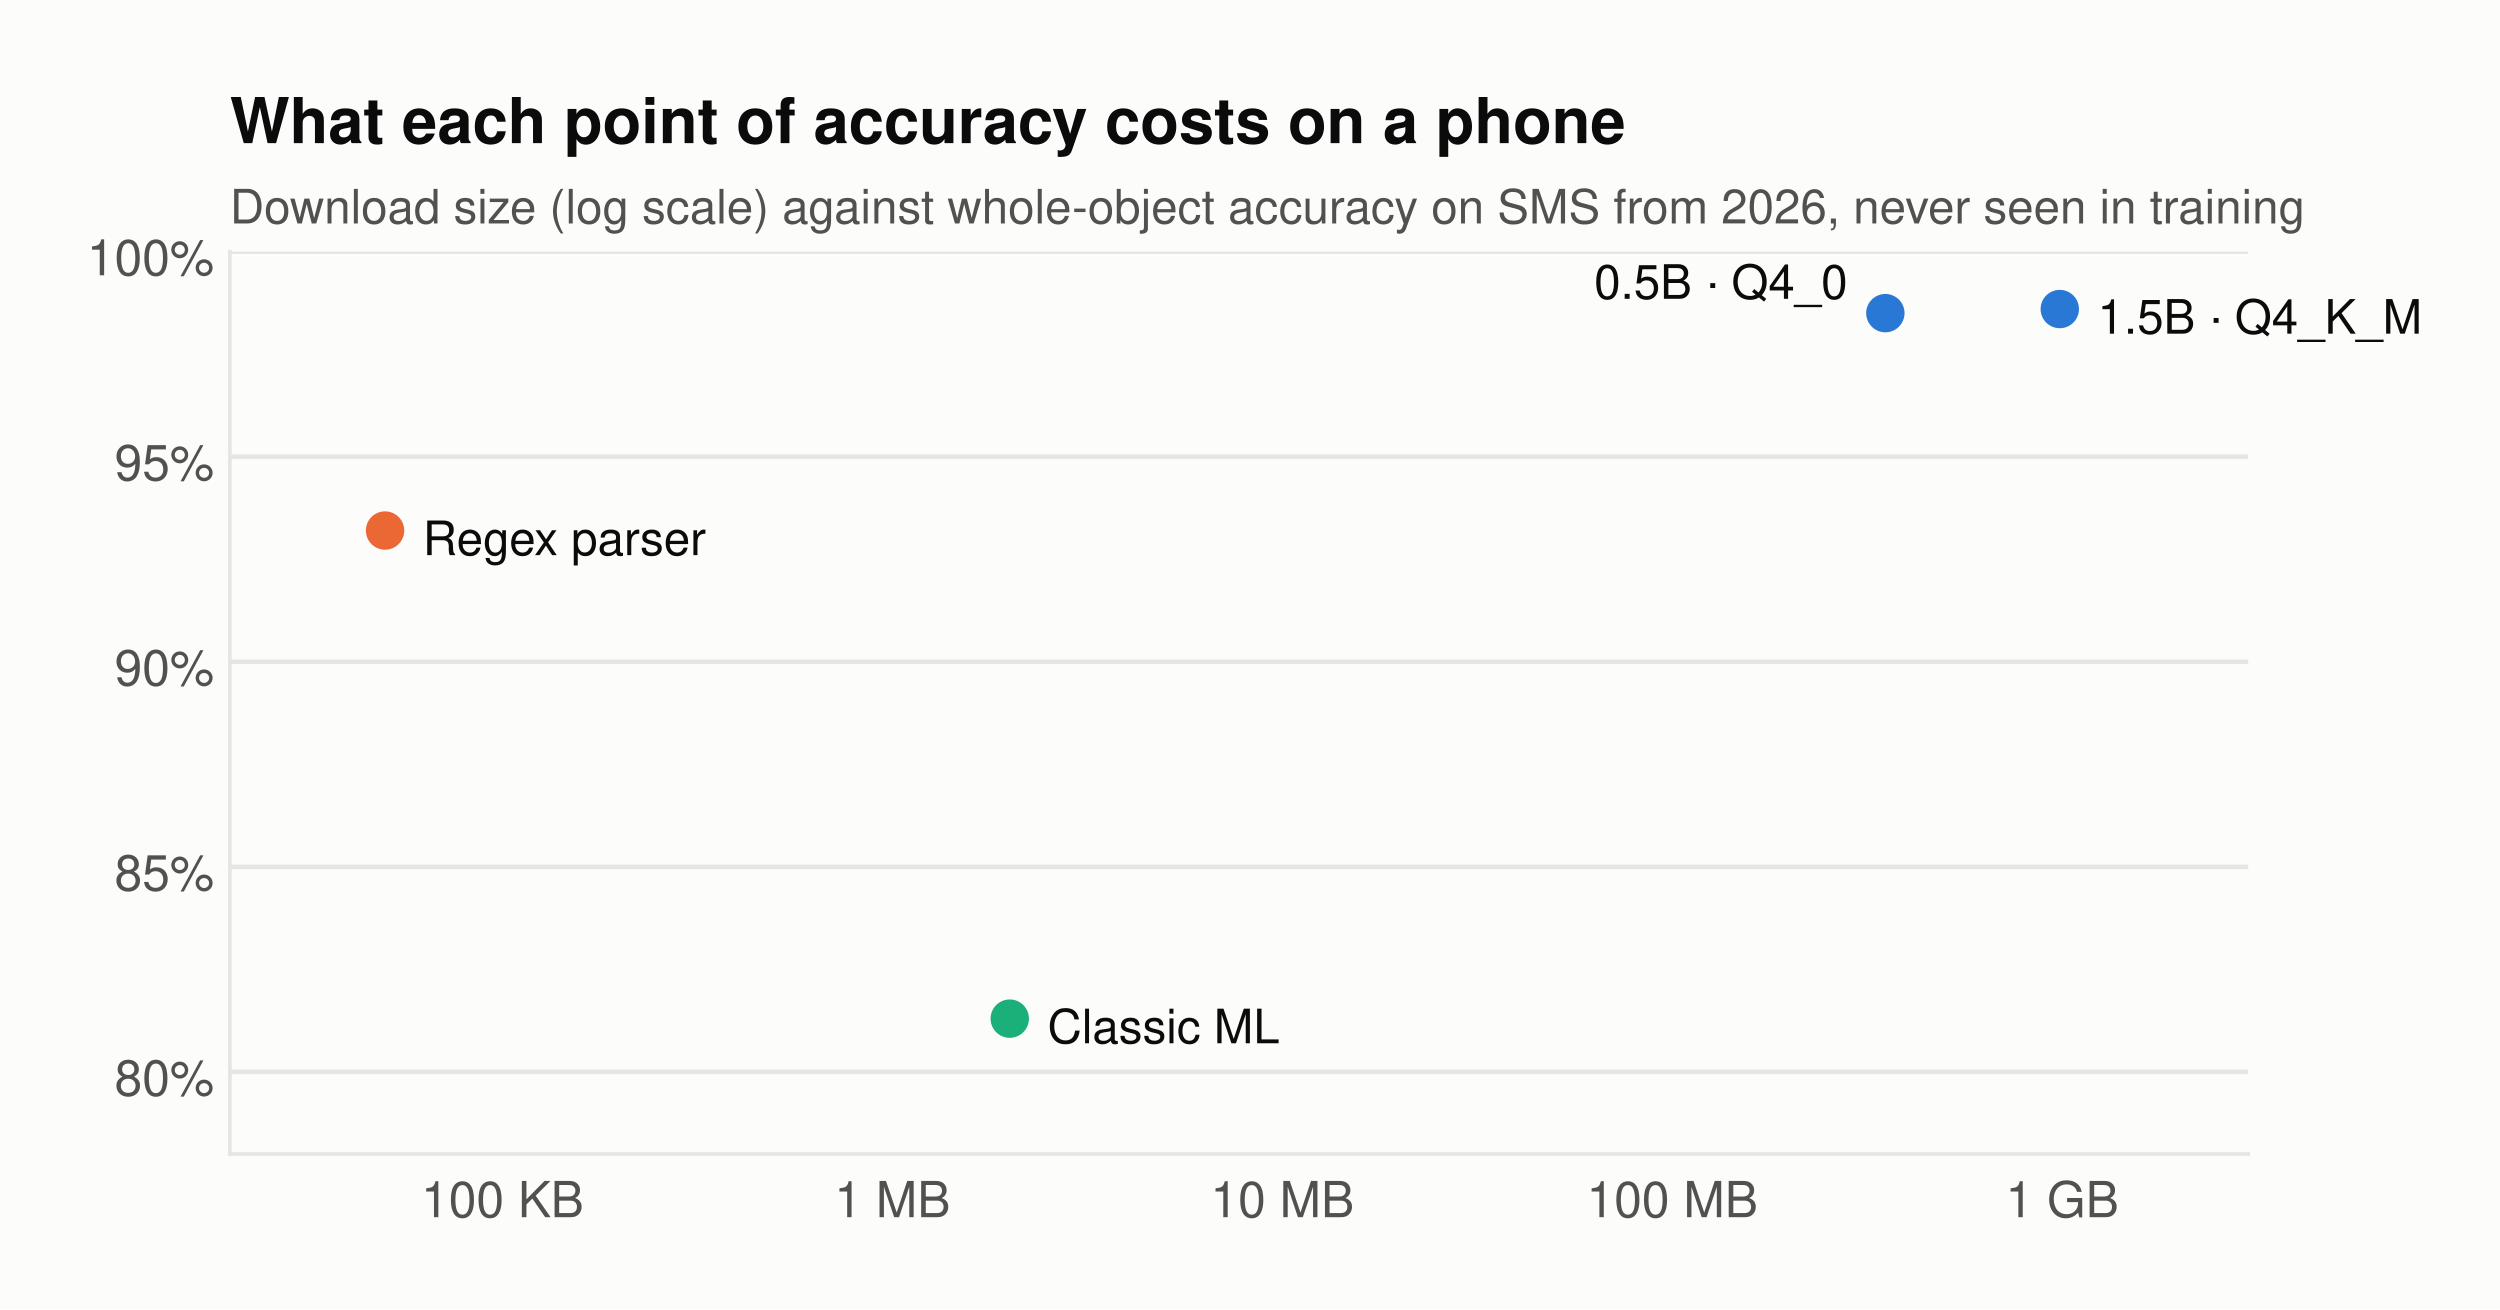
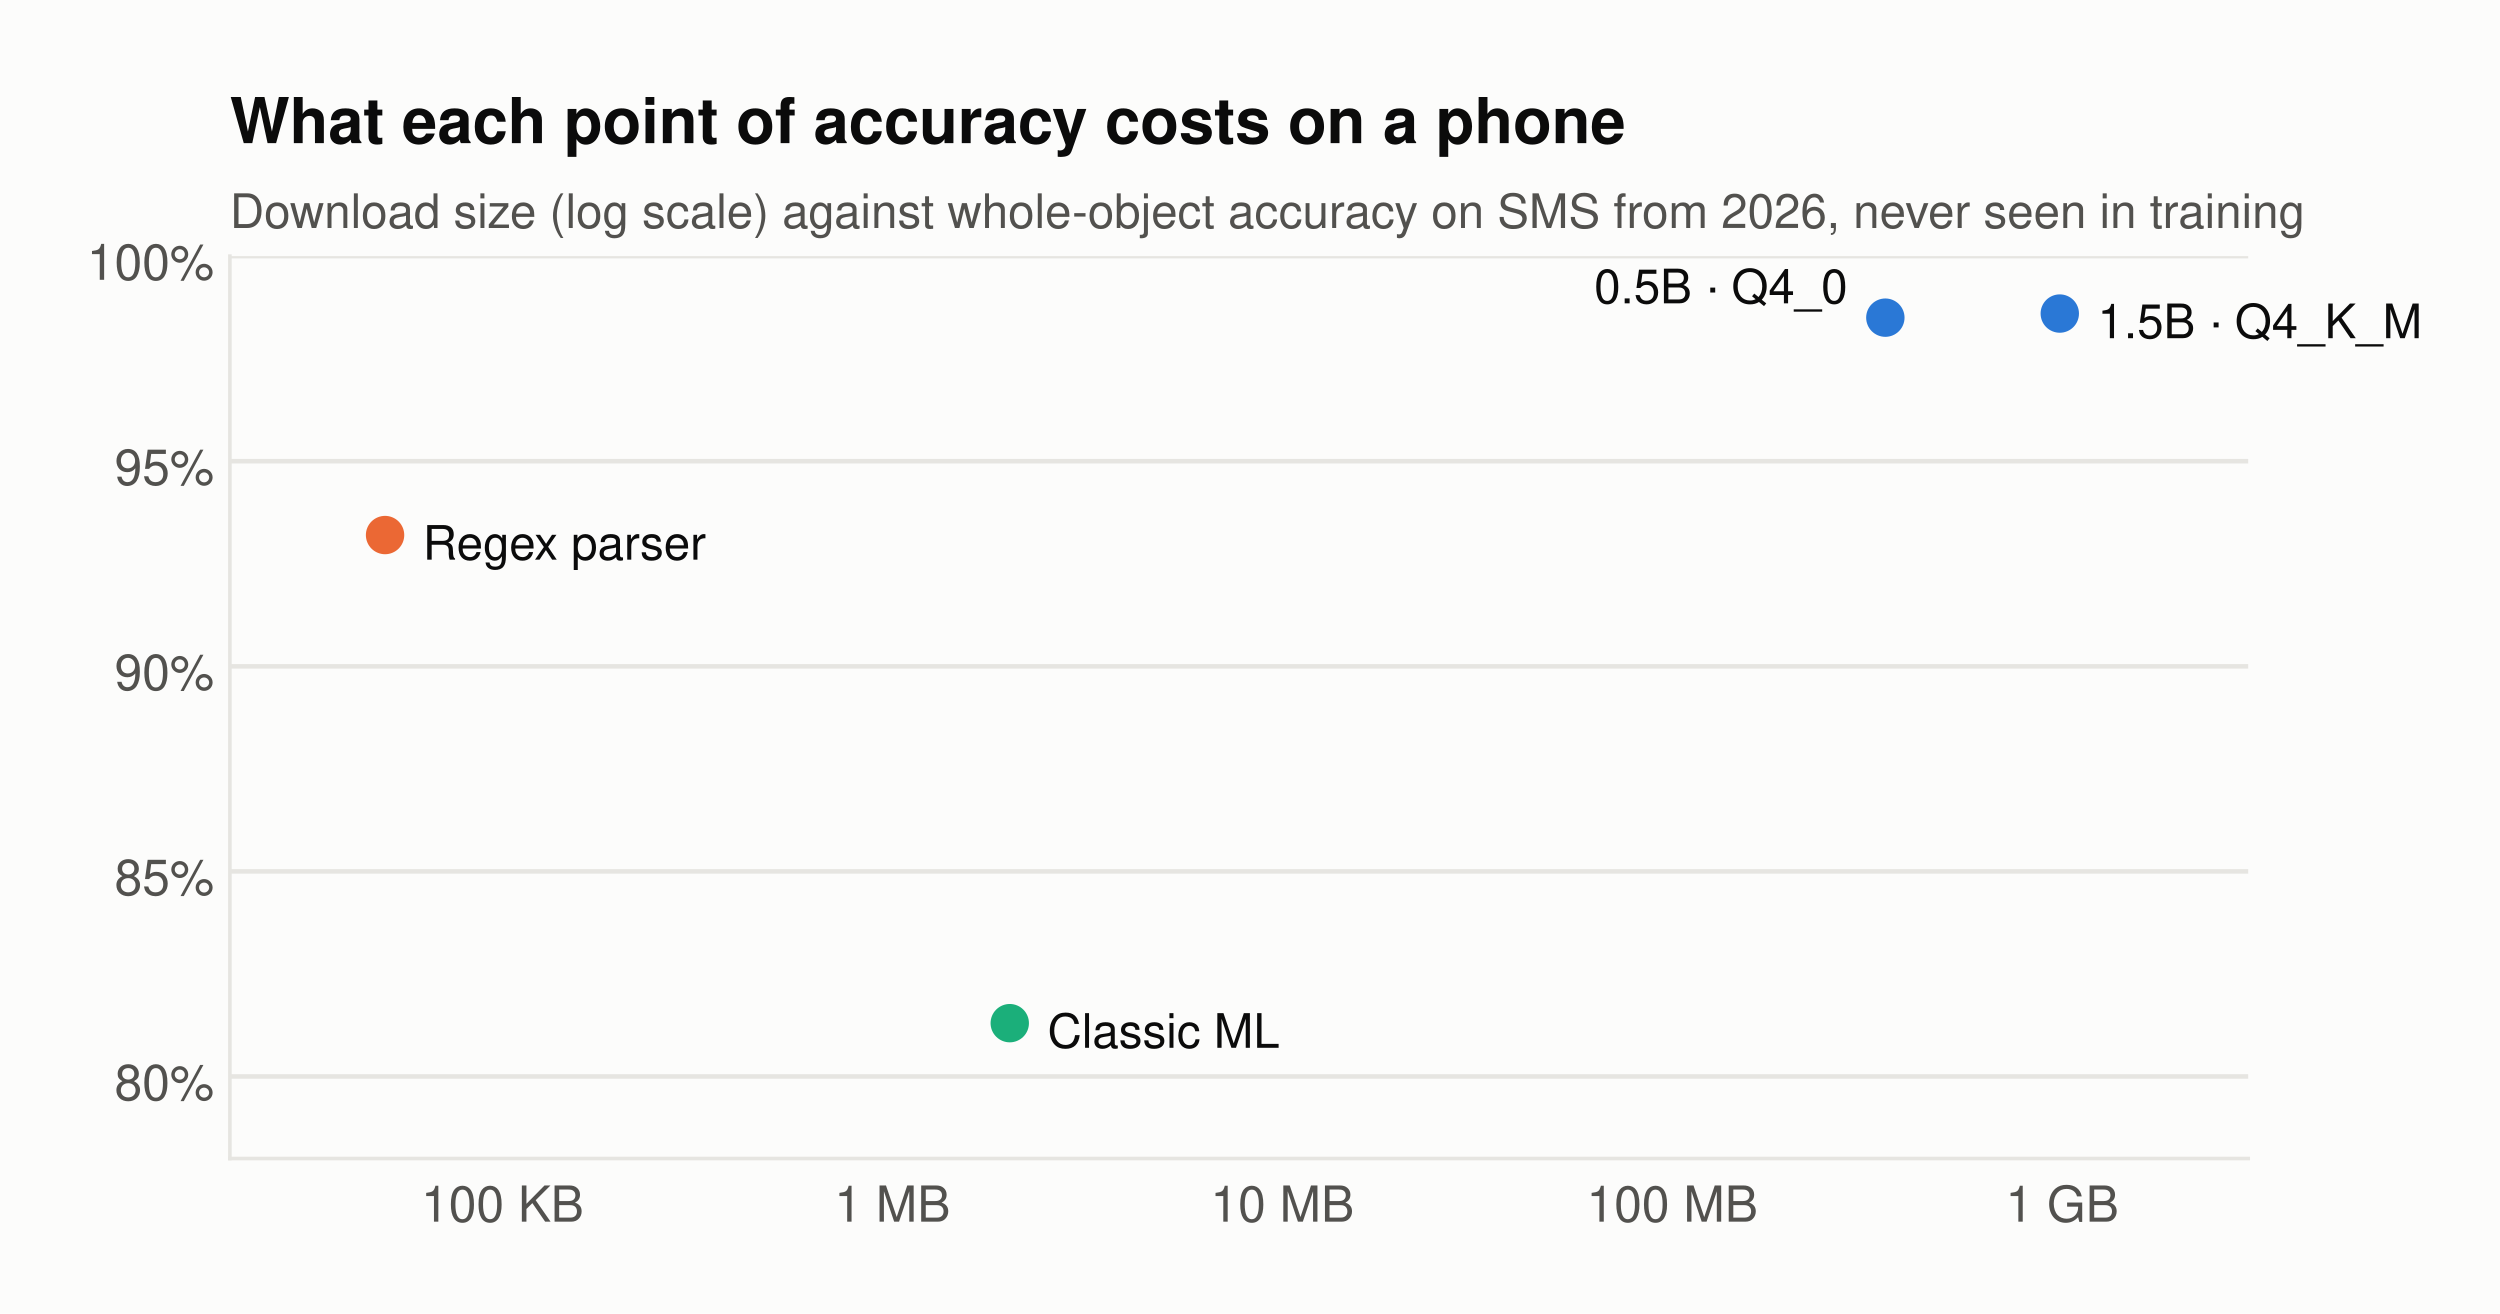
- <svg xmlns="http://www.w3.org/2000/svg" xmlns:xlink="http://www.w3.org/1999/xlink" width="552.935pt" height="289.549pt" viewBox="0 0 552.935 289.549" version="1.1">
+ <svg xmlns="http://www.w3.org/2000/svg" xmlns:xlink="http://www.w3.org/1999/xlink" width="552.935pt" height="290.549pt" viewBox="0 0 552.935 290.549" version="1.1">
  <defs>
    <style type="text/css">*{stroke-linejoin: round; stroke-linecap: butt}</style>
  </defs>
  <g id="figure_1">
    <g id="patch_1">
-       <path d="M 0 289.549  L 552.935 289.549  L 552.935 0  L 0 0  z " style="fill: #fcfcfb" />
+       <path d="M 0 290.549  L 552.935 290.549  L 552.935 0  L 0 0  z " style="fill: #fcfcfb" />
    </g>
    <g id="axes_1">
      <g id="patch_2">
-         <path d="M 50.846 255.234  L 497.246 255.234  L 497.246 55.65  L 50.846 55.65  z " style="fill: #fcfcfb" />
+         <path d="M 50.846 256.234  L 497.246 256.234  L 497.246 56.65  L 50.846 56.65  z " style="fill: #fcfcfb" />
      </g>
      <g id="matplotlib.axis_1">
        <g id="xtick_1">
          <g id="line2d_1" />
          <g id="text_1">
-             <text style="font-size: 11px; font-family: 'Helvetica Neue', 'Helvetica', 'Arial', 'DejaVu Sans'; text-anchor: middle; fill: #52514e" x="111.127" y="269.206" transform="rotate(-0 111.127 269.206)">100 KB</text>
+             <text style="font-size: 11px; font-family: 'Helvetica Neue', 'Helvetica', 'Arial', 'DejaVu Sans'; text-anchor: middle; fill: #52514e" x="111.127" y="270.206" transform="rotate(-0 111.127 270.206)">100 KB</text>
          </g>
        </g>
        <g id="xtick_2">
          <g id="line2d_2" />
          <g id="text_2">
-             <text style="font-size: 11px; font-family: 'Helvetica Neue', 'Helvetica', 'Arial', 'DejaVu Sans'; text-anchor: middle; fill: #52514e" x="197.37" y="269.206" transform="rotate(-0 197.3697 269.206)">1 MB</text>
+             <text style="font-size: 11px; font-family: 'Helvetica Neue', 'Helvetica', 'Arial', 'DejaVu Sans'; text-anchor: middle; fill: #52514e" x="197.37" y="270.206" transform="rotate(-0 197.3697 270.206)">1 MB</text>
          </g>
        </g>
        <g id="xtick_3">
          <g id="line2d_3" />
          <g id="text_3">
-             <text style="font-size: 11px; font-family: 'Helvetica Neue', 'Helvetica', 'Arial', 'DejaVu Sans'; text-anchor: middle; fill: #52514e" x="283.612" y="269.206" transform="rotate(-0 283.6124 269.206)">10 MB</text>
+             <text style="font-size: 11px; font-family: 'Helvetica Neue', 'Helvetica', 'Arial', 'DejaVu Sans'; text-anchor: middle; fill: #52514e" x="283.612" y="270.206" transform="rotate(-0 283.6124 270.206)">10 MB</text>
          </g>
        </g>
        <g id="xtick_4">
          <g id="line2d_4" />
          <g id="text_4">
-             <text style="font-size: 11px; font-family: 'Helvetica Neue', 'Helvetica', 'Arial', 'DejaVu Sans'; text-anchor: middle; fill: #52514e" x="369.855" y="269.206" transform="rotate(-0 369.855 269.206)">100 MB</text>
+             <text style="font-size: 11px; font-family: 'Helvetica Neue', 'Helvetica', 'Arial', 'DejaVu Sans'; text-anchor: middle; fill: #52514e" x="369.855" y="270.206" transform="rotate(-0 369.855 270.206)">100 MB</text>
          </g>
        </g>
        <g id="xtick_5">
          <g id="line2d_5" />
          <g id="text_5">
-             <text style="font-size: 11px; font-family: 'Helvetica Neue', 'Helvetica', 'Arial', 'DejaVu Sans'; text-anchor: middle; fill: #52514e" x="456.098" y="269.206" transform="rotate(-0 456.0977 269.206)">1 GB</text>
+             <text style="font-size: 11px; font-family: 'Helvetica Neue', 'Helvetica', 'Arial', 'DejaVu Sans'; text-anchor: middle; fill: #52514e" x="456.098" y="270.206" transform="rotate(-0 456.0977 270.206)">1 GB</text>
          </g>
        </g>
      </g>
      <g id="matplotlib.axis_2">
        <g id="ytick_1">
          <g id="line2d_6">
-             <path d="M 50.846 237.09  L 497.246 237.09  " clip-path="url(#pe084d41cba)" style="fill: none; stroke: #e6e5e1; stroke-linecap: square" />
+             <path d="M 50.846 238.09  L 497.246 238.09  " clip-path="url(#pdfe1d6a92a)" style="fill: none; stroke: #e6e5e1; stroke-linecap: square" />
          </g>
          <g id="line2d_7" />
          <g id="text_6">
-             <text style="font-size: 11px; font-family: 'Helvetica Neue', 'Helvetica', 'Arial', 'DejaVu Sans'; text-anchor: end; fill: #52514e" x="47.346" y="242.326" transform="rotate(-0 47.34594 242.326)">80%</text>
+             <text style="font-size: 11px; font-family: 'Helvetica Neue', 'Helvetica', 'Arial', 'DejaVu Sans'; text-anchor: end; fill: #52514e" x="47.346" y="243.326" transform="rotate(-0 47.34594 243.326)">80%</text>
          </g>
        </g>
        <g id="ytick_2">
          <g id="line2d_8">
-             <path d="M 50.846 191.73  L 497.246 191.73  " clip-path="url(#pe084d41cba)" style="fill: none; stroke: #e6e5e1; stroke-linecap: square" />
+             <path d="M 50.846 192.73  L 497.246 192.73  " clip-path="url(#pdfe1d6a92a)" style="fill: none; stroke: #e6e5e1; stroke-linecap: square" />
          </g>
          <g id="line2d_9" />
          <g id="text_7">
-             <text style="font-size: 11px; font-family: 'Helvetica Neue', 'Helvetica', 'Arial', 'DejaVu Sans'; text-anchor: end; fill: #52514e" x="47.346" y="196.966" transform="rotate(-0 47.34594 196.966)">85%</text>
+             <text style="font-size: 11px; font-family: 'Helvetica Neue', 'Helvetica', 'Arial', 'DejaVu Sans'; text-anchor: end; fill: #52514e" x="47.346" y="197.966" transform="rotate(-0 47.34594 197.966)">85%</text>
          </g>
        </g>
        <g id="ytick_3">
          <g id="line2d_10">
-             <path d="M 50.846 146.37  L 497.246 146.37  " clip-path="url(#pe084d41cba)" style="fill: none; stroke: #e6e5e1; stroke-linecap: square" />
+             <path d="M 50.846 147.37  L 497.246 147.37  " clip-path="url(#pdfe1d6a92a)" style="fill: none; stroke: #e6e5e1; stroke-linecap: square" />
          </g>
          <g id="line2d_11" />
          <g id="text_8">
-             <text style="font-size: 11px; font-family: 'Helvetica Neue', 'Helvetica', 'Arial', 'DejaVu Sans'; text-anchor: end; fill: #52514e" x="47.346" y="151.606" transform="rotate(-0 47.34594 151.606)">90%</text>
+             <text style="font-size: 11px; font-family: 'Helvetica Neue', 'Helvetica', 'Arial', 'DejaVu Sans'; text-anchor: end; fill: #52514e" x="47.346" y="152.606" transform="rotate(-0 47.34594 152.606)">90%</text>
          </g>
        </g>
        <g id="ytick_4">
          <g id="line2d_12">
-             <path d="M 50.846 101.01  L 497.246 101.01  " clip-path="url(#pe084d41cba)" style="fill: none; stroke: #e6e5e1; stroke-linecap: square" />
+             <path d="M 50.846 102.01  L 497.246 102.01  " clip-path="url(#pdfe1d6a92a)" style="fill: none; stroke: #e6e5e1; stroke-linecap: square" />
          </g>
          <g id="line2d_13" />
          <g id="text_9">
-             <text style="font-size: 11px; font-family: 'Helvetica Neue', 'Helvetica', 'Arial', 'DejaVu Sans'; text-anchor: end; fill: #52514e" x="47.346" y="106.246" transform="rotate(-0 47.34594 106.246)">95%</text>
+             <text style="font-size: 11px; font-family: 'Helvetica Neue', 'Helvetica', 'Arial', 'DejaVu Sans'; text-anchor: end; fill: #52514e" x="47.346" y="107.246" transform="rotate(-0 47.34594 107.246)">95%</text>
          </g>
        </g>
        <g id="ytick_5">
          <g id="line2d_14">
-             <path d="M 50.846 55.65  L 497.246 55.65  " clip-path="url(#pe084d41cba)" style="fill: none; stroke: #e6e5e1; stroke-linecap: square" />
+             <path d="M 50.846 56.65  L 497.246 56.65  " clip-path="url(#pdfe1d6a92a)" style="fill: none; stroke: #e6e5e1; stroke-linecap: square" />
          </g>
          <g id="line2d_15" />
          <g id="text_10">
-             <text style="font-size: 11px; font-family: 'Helvetica Neue', 'Helvetica', 'Arial', 'DejaVu Sans'; text-anchor: end; fill: #52514e" x="47.346" y="60.886" transform="rotate(-0 47.34594 60.886)">100%</text>
+             <text style="font-size: 11px; font-family: 'Helvetica Neue', 'Helvetica', 'Arial', 'DejaVu Sans'; text-anchor: end; fill: #52514e" x="47.346" y="61.886" transform="rotate(-0 47.34594 61.886)">100%</text>
          </g>
        </g>
      </g>
      <g id="patch_3">
-         <path d="M 50.846 255.234  L 50.846 55.65  " style="fill: none; stroke: #e6e5e1; stroke-width: 0.8; stroke-linejoin: miter; stroke-linecap: square" />
+         <path d="M 50.846 256.234  L 50.846 56.65  " style="fill: none; stroke: #e6e5e1; stroke-width: 0.8; stroke-linejoin: miter; stroke-linecap: square" />
      </g>
      <g id="patch_4">
-         <path d="M 50.846 255.234  L 497.246 255.234  " style="fill: none; stroke: #e6e5e1; stroke-width: 0.8; stroke-linejoin: miter; stroke-linecap: square" />
+         <path d="M 50.846 256.234  L 497.246 256.234  " style="fill: none; stroke: #e6e5e1; stroke-width: 0.8; stroke-linejoin: miter; stroke-linecap: square" />
      </g>
      <g id="PathCollection_1">
        <defs>
-           <path id="m6044e07c1e" d="M 0 5.244  C 1.391 5.244 2.725 4.691 3.708 3.708  C 4.691 2.725 5.244 1.391 5.244 0  C 5.244 -1.391 4.691 -2.725 3.708 -3.708  C 2.725 -4.691 1.391 -5.244 0 -5.244  C -1.391 -5.244 -2.725 -4.691 -3.708 -3.708  C -4.691 -2.725 -5.244 -1.391 -5.244 0  C -5.244 1.391 -4.691 2.725 -3.708 3.708  C -2.725 4.691 -1.391 5.244 0 5.244  z " style="stroke: #fcfcfb; stroke-width: 2" />
+           <path id="m15ee6bbd67" d="M 0 5.244  C 1.391 5.244 2.725 4.691 3.708 3.708  C 4.691 2.725 5.244 1.391 5.244 0  C 5.244 -1.391 4.691 -2.725 3.708 -3.708  C 2.725 -4.691 1.391 -5.244 0 -5.244  C -1.391 -5.244 -2.725 -4.691 -3.708 -3.708  C -4.691 -2.725 -5.244 -1.391 -5.244 0  C -5.244 1.391 -4.691 2.725 -3.708 3.708  C -2.725 4.691 -1.391 5.244 0 5.244  z " style="stroke: #fcfcfb; stroke-width: 2" />
        </defs>
-         <g clip-path="url(#pe084d41cba)">
-           <use xlink:href="#m6044e07c1e" x="85.165" y="117.34" style="fill: #eb6834; stroke: #fcfcfb; stroke-width: 2" />
+         <g clip-path="url(#pdfe1d6a92a)">
+           <use xlink:href="#m15ee6bbd67" x="85.165" y="118.34" style="fill: #eb6834; stroke: #fcfcfb; stroke-width: 2" />
        </g>
      </g>
      <g id="text_11">
-         <text style="font-size: 10.5px; font-family: 'Helvetica Neue', 'Helvetica', 'Arial', 'DejaVu Sans'; text-anchor: start; fill: #0b0b0b" x="93.523" y="122.783" transform="rotate(-0 93.52313 122.7828)">Regex parser</text>
+         <text style="font-size: 10.5px; font-family: 'Helvetica Neue', 'Helvetica', 'Arial', 'DejaVu Sans'; text-anchor: start; fill: #0b0b0b" x="93.523" y="123.783" transform="rotate(-0 93.52313 123.7828)">Regex parser</text>
      </g>
      <g id="PathCollection_2">
        <defs>
-           <path id="mefbd63480f" d="M 0 5.244  C 1.391 5.244 2.725 4.691 3.708 3.708  C 4.691 2.725 5.244 1.391 5.244 0  C 5.244 -1.391 4.691 -2.725 3.708 -3.708  C 2.725 -4.691 1.391 -5.244 0 -5.244  C -1.391 -5.244 -2.725 -4.691 -3.708 -3.708  C -4.691 -2.725 -5.244 -1.391 -5.244 0  C -5.244 1.391 -4.691 2.725 -3.708 3.708  C -2.725 4.691 -1.391 5.244 0 5.244  z " style="stroke: #fcfcfb; stroke-width: 2" />
+           <path id="mab128f656e" d="M 0 5.244  C 1.391 5.244 2.725 4.691 3.708 3.708  C 4.691 2.725 5.244 1.391 5.244 0  C 5.244 -1.391 4.691 -2.725 3.708 -3.708  C 2.725 -4.691 1.391 -5.244 0 -5.244  C -1.391 -5.244 -2.725 -4.691 -3.708 -3.708  C -4.691 -2.725 -5.244 -1.391 -5.244 0  C -5.244 1.391 -4.691 2.725 -3.708 3.708  C -2.725 4.691 -1.391 5.244 0 5.244  z " style="stroke: #fcfcfb; stroke-width: 2" />
        </defs>
-         <g clip-path="url(#pe084d41cba)">
-           <use xlink:href="#mefbd63480f" x="223.331" y="225.296" style="fill: #1baf7a; stroke: #fcfcfb; stroke-width: 2" />
+         <g clip-path="url(#pdfe1d6a92a)">
+           <use xlink:href="#mab128f656e" x="223.331" y="226.296" style="fill: #1baf7a; stroke: #fcfcfb; stroke-width: 2" />
        </g>
      </g>
      <g id="text_12">
-         <text style="font-size: 10.5px; font-family: 'Helvetica Neue', 'Helvetica', 'Arial', 'DejaVu Sans'; text-anchor: start; fill: #0b0b0b" x="231.689" y="230.74" transform="rotate(-0 231.6891 230.7396)">Classic ML</text>
+         <text style="font-size: 10.5px; font-family: 'Helvetica Neue', 'Helvetica', 'Arial', 'DejaVu Sans'; text-anchor: start; fill: #0b0b0b" x="231.689" y="231.74" transform="rotate(-0 231.6891 231.7396)">Classic ML</text>
      </g>
      <g id="PathCollection_3">
        <defs>
-           <path id="me33da6e967" d="M 0 5.244  C 1.391 5.244 2.725 4.691 3.708 3.708  C 4.691 2.725 5.244 1.391 5.244 0  C 5.244 -1.391 4.691 -2.725 3.708 -3.708  C 2.725 -4.691 1.391 -5.244 0 -5.244  C -1.391 -5.244 -2.725 -4.691 -3.708 -3.708  C -4.691 -2.725 -5.244 -1.391 -5.244 0  C -5.244 1.391 -4.691 2.725 -3.708 3.708  C -2.725 4.691 -1.391 5.244 0 5.244  z " style="stroke: #fcfcfb; stroke-width: 2" />
+           <path id="m2b5192ebeb" d="M 0 5.244  C 1.391 5.244 2.725 4.691 3.708 3.708  C 4.691 2.725 5.244 1.391 5.244 0  C 5.244 -1.391 4.691 -2.725 3.708 -3.708  C 2.725 -4.691 1.391 -5.244 0 -5.244  C -1.391 -5.244 -2.725 -4.691 -3.708 -3.708  C -4.691 -2.725 -5.244 -1.391 -5.244 0  C -5.244 1.391 -4.691 2.725 -3.708 3.708  C -2.725 4.691 -1.391 5.244 0 5.244  z " style="stroke: #fcfcfb; stroke-width: 2" />
        </defs>
-         <g clip-path="url(#pe084d41cba)">
-           <use xlink:href="#me33da6e967" x="416.99" y="69.258" style="fill: #2a78d6; stroke: #fcfcfb; stroke-width: 2" />
+         <g clip-path="url(#pdfe1d6a92a)">
+           <use xlink:href="#m2b5192ebeb" x="416.99" y="70.258" style="fill: #2a78d6; stroke: #fcfcfb; stroke-width: 2" />
        </g>
      </g>
      <g id="text_13">
-         <text style="font-size: 10.5px; font-family: 'Helvetica Neue', 'Helvetica', 'Arial', 'DejaVu Sans'; text-anchor: end; fill: #0b0b0b" x="408.633" y="66.083" transform="rotate(-0 408.6326 66.0828)">0.5B · Q4_0</text>
+         <text style="font-size: 10.5px; font-family: 'Helvetica Neue', 'Helvetica', 'Arial', 'DejaVu Sans'; text-anchor: end; fill: #0b0b0b" x="408.633" y="67.083" transform="rotate(-0 408.6326 67.0828)">0.5B · Q4_0</text>
      </g>
      <g id="PathCollection_4">
-         <g clip-path="url(#pe084d41cba)">
-           <use xlink:href="#me33da6e967" x="455.57" y="68.351" style="fill: #2a78d6; stroke: #fcfcfb; stroke-width: 2" />
+         <g clip-path="url(#pdfe1d6a92a)">
+           <use xlink:href="#m2b5192ebeb" x="455.57" y="69.351" style="fill: #2a78d6; stroke: #fcfcfb; stroke-width: 2" />
        </g>
      </g>
      <g id="text_14">
-         <text style="font-size: 10.5px; font-family: 'Helvetica Neue', 'Helvetica', 'Arial', 'DejaVu Sans'; text-anchor: start; fill: #0b0b0b" x="463.927" y="73.794" transform="rotate(-0 463.9274 73.794)">1.5B · Q4_K_M</text>
+         <text style="font-size: 10.5px; font-family: 'Helvetica Neue', 'Helvetica', 'Arial', 'DejaVu Sans'; text-anchor: start; fill: #0b0b0b" x="463.927" y="74.794" transform="rotate(-0 463.9274 74.794)">1.5B · Q4_K_M</text>
      </g>
      <g id="text_15">
-         <text style="font-size: 10.5px; font-family: 'Helvetica Neue', 'Helvetica', 'Arial', 'DejaVu Sans'; text-anchor: start; fill: #52514e" x="50.846" y="49.422" transform="rotate(-0 50.84594 49.42182)">Download size (log scale) against whole-object accuracy on SMS from 2026, never seen in training</text>
+         <text style="font-size: 10.5px; font-family: 'Helvetica Neue', 'Helvetica', 'Arial', 'DejaVu Sans'; text-anchor: start; fill: #52514e" x="50.846" y="50.422" transform="rotate(-0 50.84594 50.42182)">Download size (log scale) against whole-object accuracy on SMS from 2026, never seen in training</text>
      </g>
      <g id="text_16">
        <text style="font-weight: 700; font-size: 14px; font-family: 'Helvetica Neue', 'Helvetica', 'Arial', 'DejaVu Sans'; text-anchor: start; fill: #0b0b0b" x="50.846" y="31.65" transform="rotate(-0 50.84594 31.65)">What each point of accuracy costs on a phone</text>
      </g>
    </g>
  </g>
  <defs>
-     <clipPath id="pe084d41cba">
-       <rect x="50.846" y="55.65" width="446.4" height="199.584" />
+     <clipPath id="pdfe1d6a92a">
+       <rect x="50.846" y="56.65" width="446.4" height="199.584" />
    </clipPath>
  </defs>
</svg>
